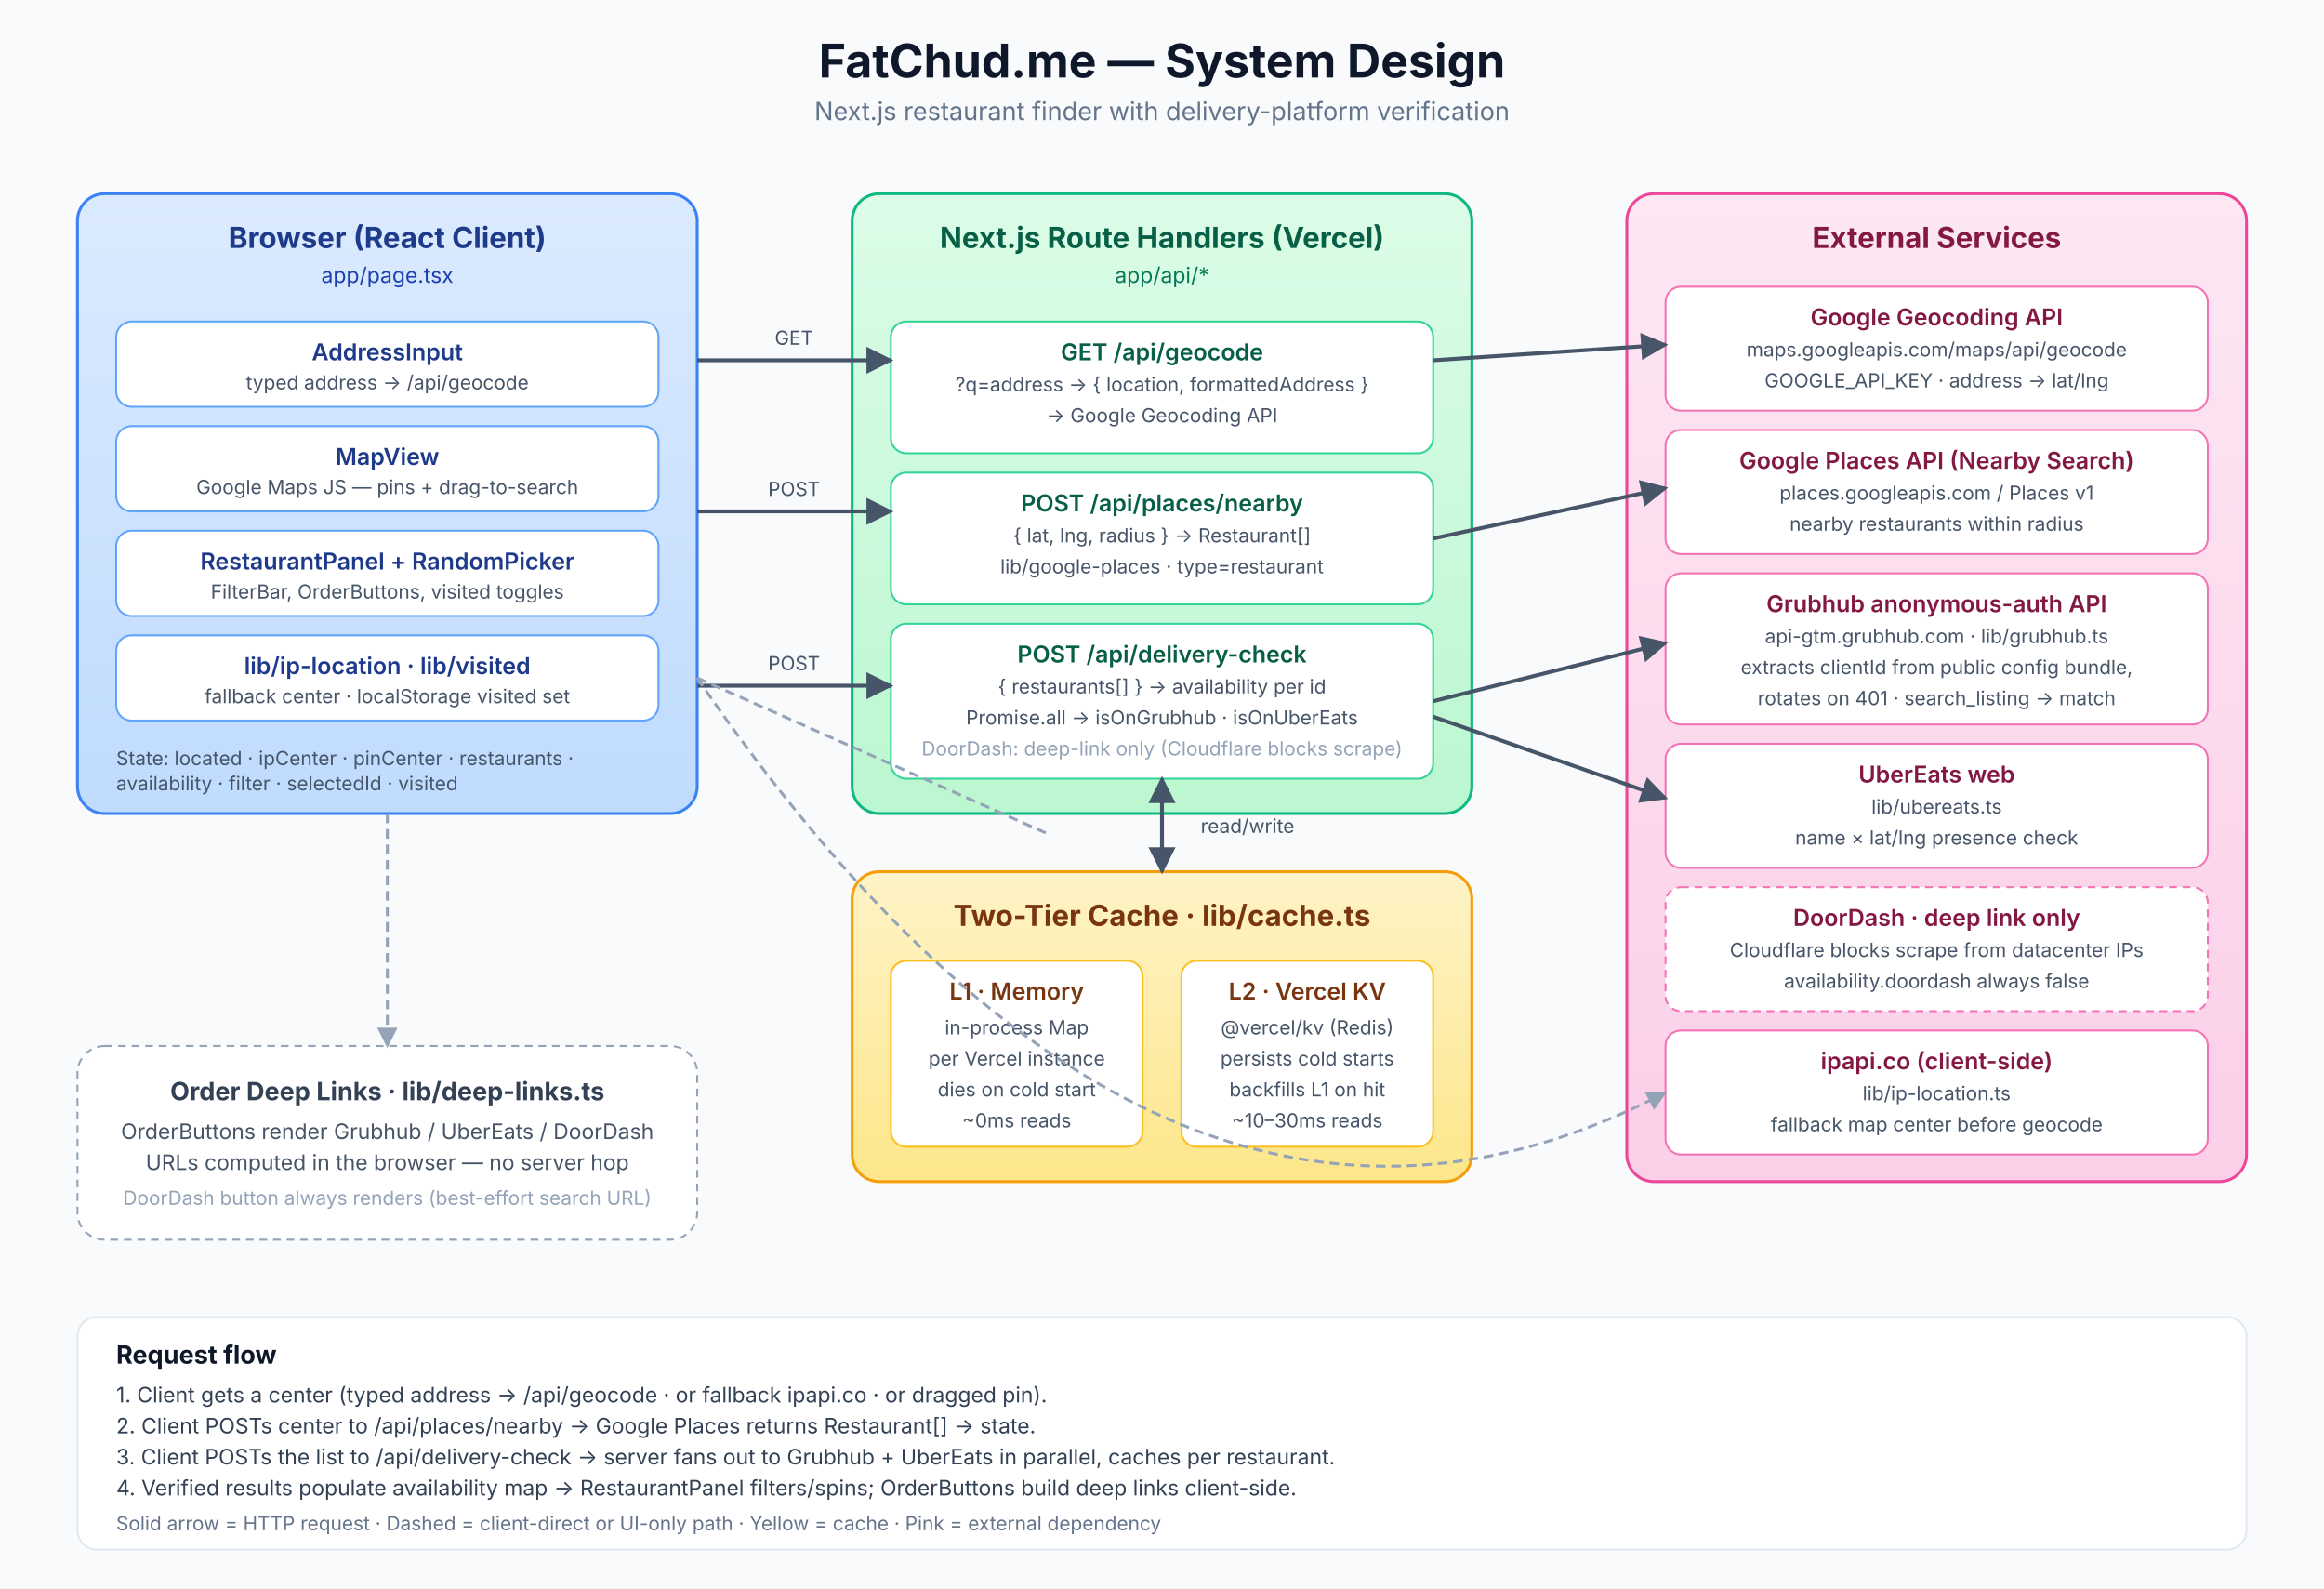
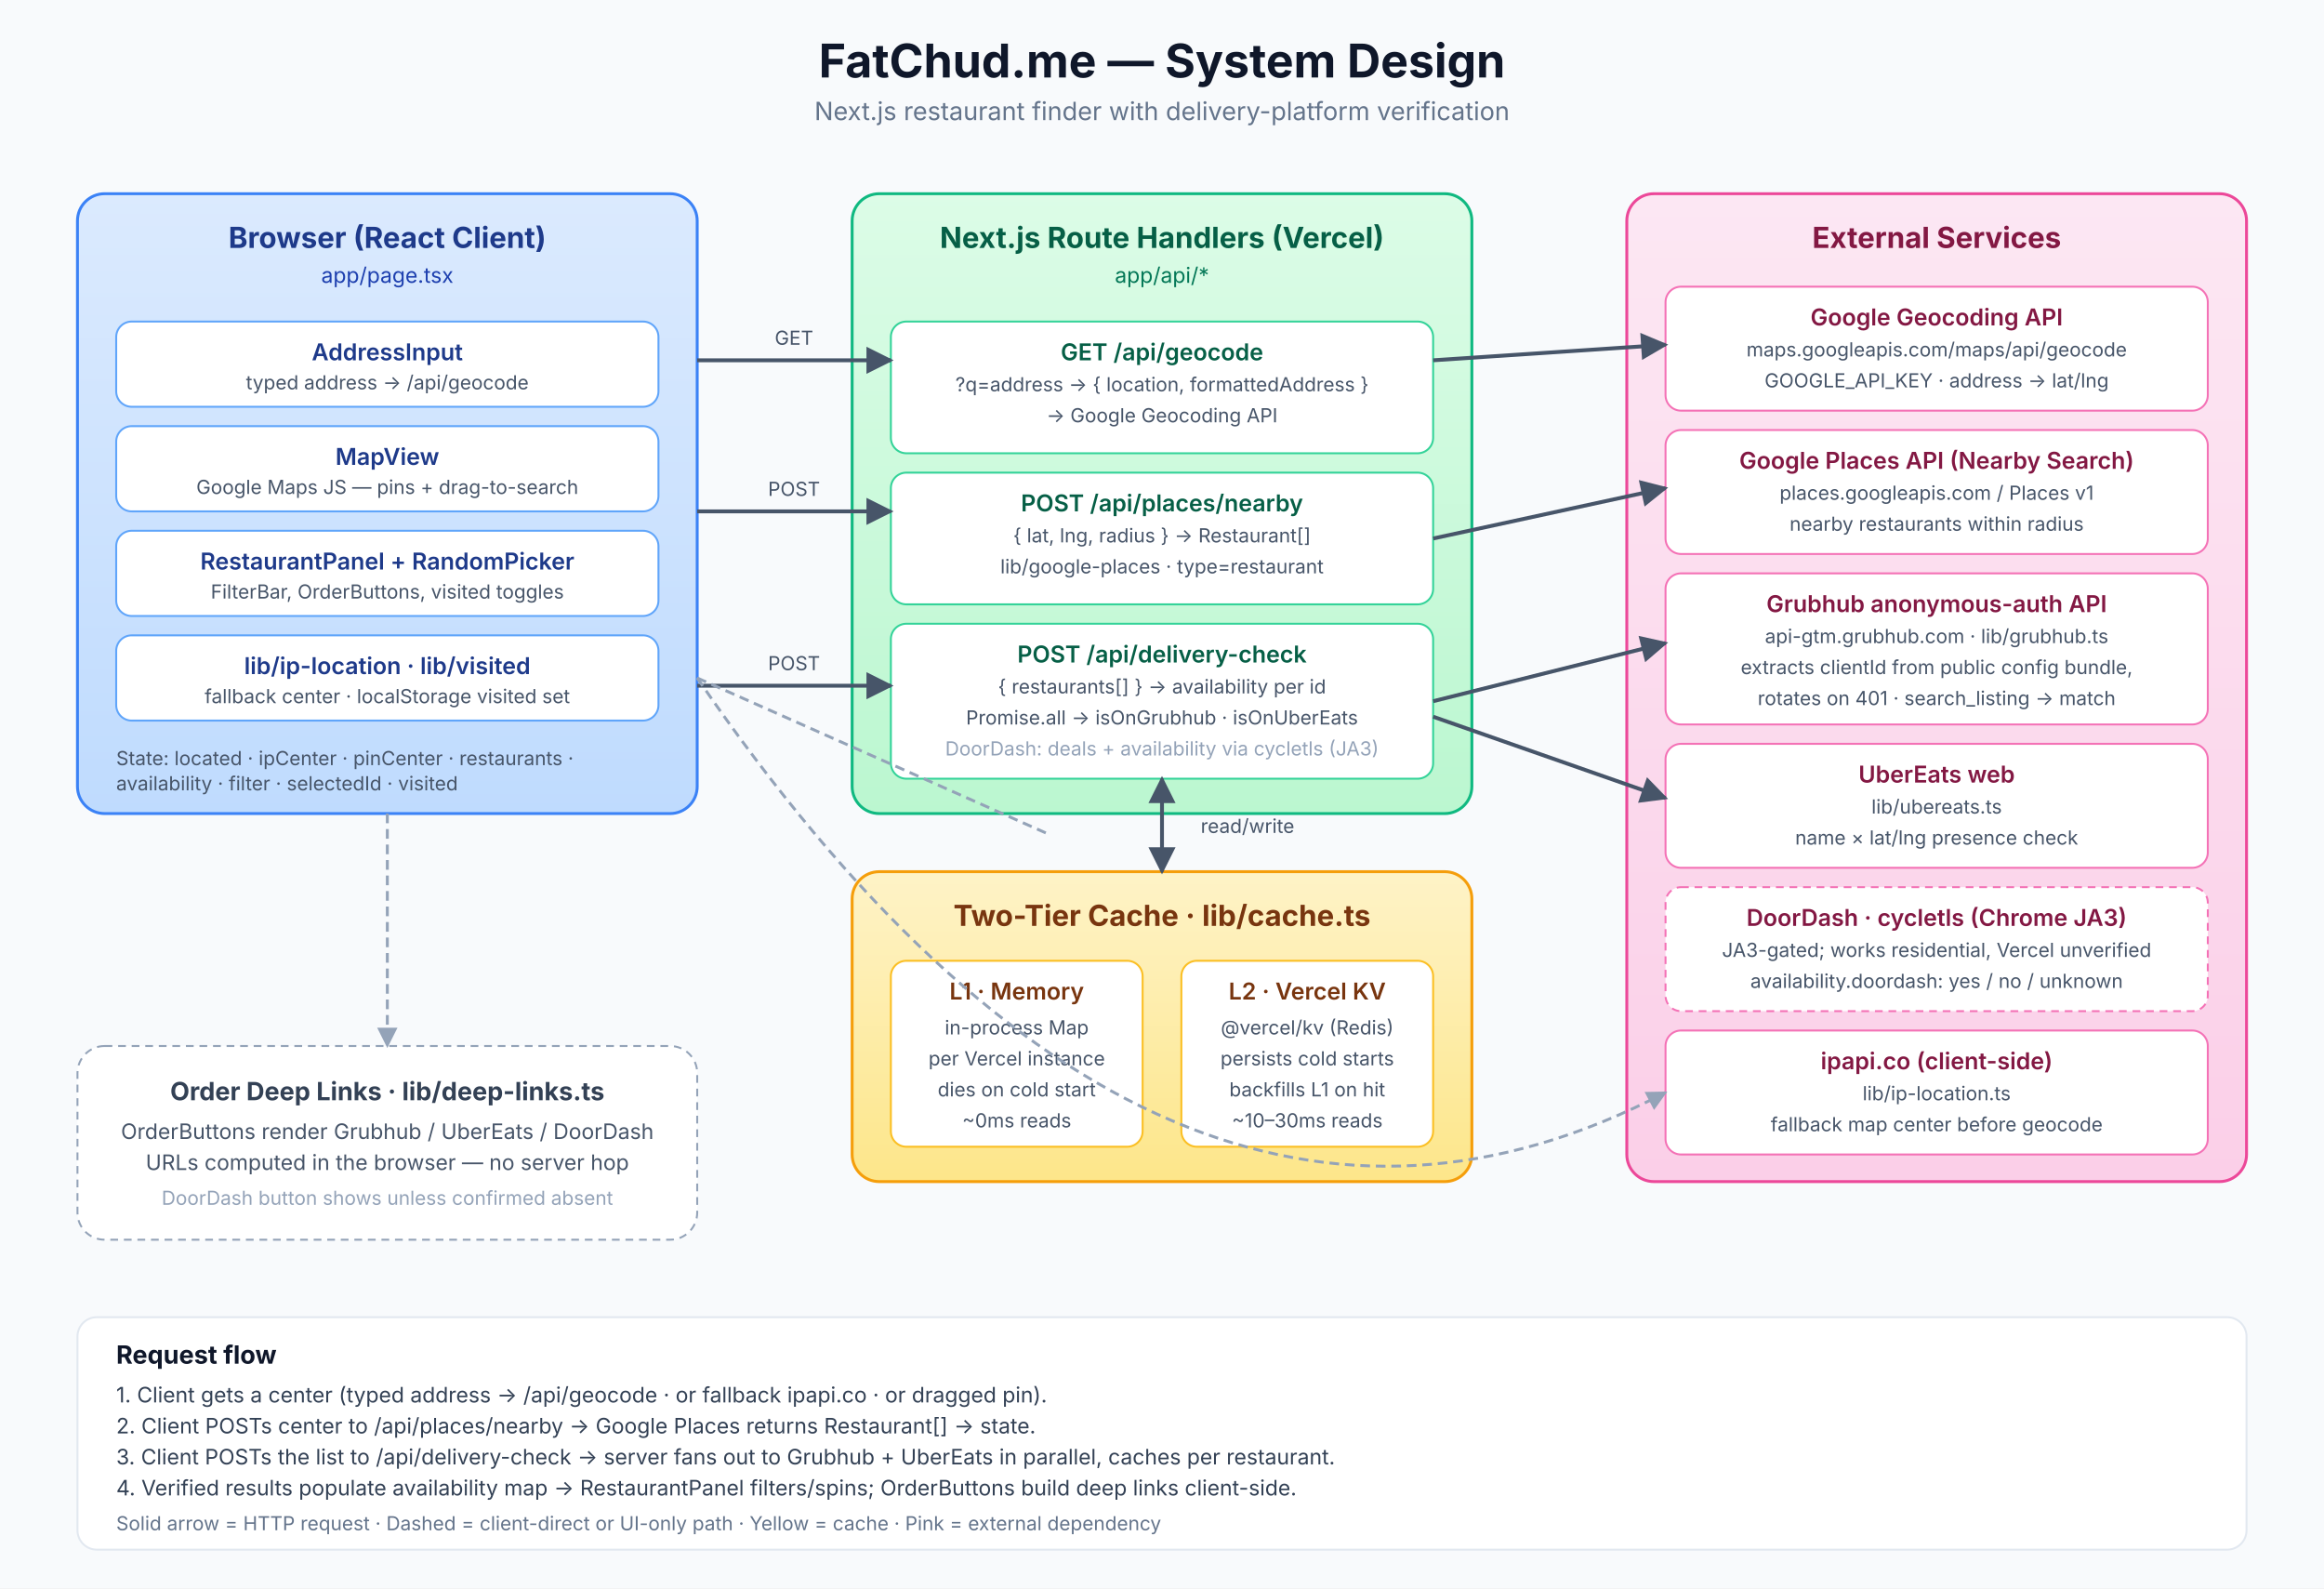
<svg xmlns="http://www.w3.org/2000/svg" viewBox="0 0 1200 820" font-family="-apple-system, BlinkMacSystemFont, 'Segoe UI', sans-serif">
  <defs>
    <marker id="arrow" viewBox="0 0 10 10" refX="9" refY="5" markerWidth="7" markerHeight="7" orient="auto-start-reverse">
      <path d="M 0 0 L 10 5 L 0 10 z" fill="#475569" />
    </marker>
    <marker id="arrow-dashed" viewBox="0 0 10 10" refX="9" refY="5" markerWidth="7" markerHeight="7" orient="auto-start-reverse">
      <path d="M 0 0 L 10 5 L 0 10 z" fill="#94a3b8" />
    </marker>
    <linearGradient id="client-grad" x1="0" y1="0" x2="0" y2="1">
      <stop offset="0%" stop-color="#dbeafe" />
      <stop offset="100%" stop-color="#bfdbfe" />
    </linearGradient>
    <linearGradient id="api-grad" x1="0" y1="0" x2="0" y2="1">
      <stop offset="0%" stop-color="#dcfce7" />
      <stop offset="100%" stop-color="#bbf7d0" />
    </linearGradient>
    <linearGradient id="cache-grad" x1="0" y1="0" x2="0" y2="1">
      <stop offset="0%" stop-color="#fef3c7" />
      <stop offset="100%" stop-color="#fde68a" />
    </linearGradient>
    <linearGradient id="ext-grad" x1="0" y1="0" x2="0" y2="1">
      <stop offset="0%" stop-color="#fce7f3" />
      <stop offset="100%" stop-color="#fbcfe8" />
    </linearGradient>
  </defs>
  <rect width="1200" height="820" fill="#f8fafc" />
  <text x="600" y="40" text-anchor="middle" font-size="24" font-weight="700" fill="#0f172a">FatChud.me — System Design</text>
  <text x="600" y="62" text-anchor="middle" font-size="13" fill="#64748b">Next.js restaurant finder with delivery-platform verification</text>
  <rect x="40" y="100" width="320" height="320" rx="14" fill="url(#client-grad)" stroke="#3b82f6" stroke-width="1.5" />
  <text x="200" y="128" text-anchor="middle" font-size="15" font-weight="700" fill="#1e3a8a">Browser (React Client)</text>
  <text x="200" y="146" text-anchor="middle" font-size="11" fill="#1e40af">app/page.tsx</text>
  <rect x="60" y="166" width="280" height="44" rx="8" fill="#ffffff" stroke="#60a5fa" />
  <text x="200" y="186" text-anchor="middle" font-size="12" font-weight="600" fill="#1e3a8a">AddressInput</text>
  <text x="200" y="201" text-anchor="middle" font-size="10" fill="#475569">typed address → /api/geocode</text>
  <rect x="60" y="220" width="280" height="44" rx="8" fill="#ffffff" stroke="#60a5fa" />
  <text x="200" y="240" text-anchor="middle" font-size="12" font-weight="600" fill="#1e3a8a">MapView</text>
  <text x="200" y="255" text-anchor="middle" font-size="10" fill="#475569">Google Maps JS — pins + drag-to-search</text>
  <rect x="60" y="274" width="280" height="44" rx="8" fill="#ffffff" stroke="#60a5fa" />
  <text x="200" y="294" text-anchor="middle" font-size="12" font-weight="600" fill="#1e3a8a">RestaurantPanel + RandomPicker</text>
  <text x="200" y="309" text-anchor="middle" font-size="10" fill="#475569">FilterBar, OrderButtons, visited toggles</text>
  <rect x="60" y="328" width="280" height="44" rx="8" fill="#ffffff" stroke="#60a5fa" />
  <text x="200" y="348" text-anchor="middle" font-size="12" font-weight="600" fill="#1e3a8a">lib/ip-location · lib/visited</text>
  <text x="200" y="363" text-anchor="middle" font-size="10" fill="#475569">fallback center · localStorage visited set</text>
  <text x="60" y="395" font-size="10" fill="#475569">State: located · ipCenter · pinCenter · restaurants ·</text>
  <text x="60" y="408" font-size="10" fill="#475569">availability · filter · selectedId · visited</text>
  <rect x="440" y="100" width="320" height="320" rx="14" fill="url(#api-grad)" stroke="#10b981" stroke-width="1.5" />
  <text x="600" y="128" text-anchor="middle" font-size="15" font-weight="700" fill="#065f46">Next.js Route Handlers (Vercel)</text>
  <text x="600" y="146" text-anchor="middle" font-size="11" fill="#047857">app/api/*</text>
  <rect x="460" y="166" width="280" height="68" rx="8" fill="#ffffff" stroke="#34d399" />
  <text x="600" y="186" text-anchor="middle" font-size="12" font-weight="600" fill="#065f46">GET /api/geocode</text>
  <text x="600" y="202" text-anchor="middle" font-size="10" fill="#475569">?q=address → { location, formattedAddress }</text>
  <text x="600" y="218" text-anchor="middle" font-size="10" fill="#475569">→ Google Geocoding API</text>
  <rect x="460" y="244" width="280" height="68" rx="8" fill="#ffffff" stroke="#34d399" />
  <text x="600" y="264" text-anchor="middle" font-size="12" font-weight="600" fill="#065f46">POST /api/places/nearby</text>
  <text x="600" y="280" text-anchor="middle" font-size="10" fill="#475569">{ lat, lng, radius } → Restaurant[]</text>
  <text x="600" y="296" text-anchor="middle" font-size="10" fill="#475569">lib/google-places · type=restaurant</text>
  <rect x="460" y="322" width="280" height="80" rx="8" fill="#ffffff" stroke="#34d399" />
  <text x="600" y="342" text-anchor="middle" font-size="12" font-weight="600" fill="#065f46">POST /api/delivery-check</text>
  <text x="600" y="358" text-anchor="middle" font-size="10" fill="#475569">{ restaurants[] } → availability per id</text>
  <text x="600" y="374" text-anchor="middle" font-size="10" fill="#475569">Promise.all → isOnGrubhub · isOnUberEats</text>
-   <text x="600" y="390" text-anchor="middle" font-size="10" fill="#94a3b8">DoorDash: deep-link only (Cloudflare blocks scrape)</text>
+   <text x="600" y="390" text-anchor="middle" font-size="10" fill="#94a3b8">DoorDash: deals + availability via cycletls (JA3)</text>
  <rect x="440" y="450" width="320" height="160" rx="14" fill="url(#cache-grad)" stroke="#f59e0b" stroke-width="1.5" />
  <text x="600" y="478" text-anchor="middle" font-size="15" font-weight="700" fill="#78350f">Two-Tier Cache · lib/cache.ts</text>
  <rect x="460" y="496" width="130" height="96" rx="8" fill="#ffffff" stroke="#fbbf24" />
  <text x="525" y="516" text-anchor="middle" font-size="12" font-weight="600" fill="#78350f">L1 · Memory</text>
  <text x="525" y="534" text-anchor="middle" font-size="10" fill="#475569">in-process Map</text>
  <text x="525" y="550" text-anchor="middle" font-size="10" fill="#475569">per Vercel instance</text>
  <text x="525" y="566" text-anchor="middle" font-size="10" fill="#475569">dies on cold start</text>
  <text x="525" y="582" text-anchor="middle" font-size="10" fill="#475569">~0ms reads</text>
  <rect x="610" y="496" width="130" height="96" rx="8" fill="#ffffff" stroke="#fbbf24" />
  <text x="675" y="516" text-anchor="middle" font-size="12" font-weight="600" fill="#78350f">L2 · Vercel KV</text>
  <text x="675" y="534" text-anchor="middle" font-size="10" fill="#475569">@vercel/kv (Redis)</text>
  <text x="675" y="550" text-anchor="middle" font-size="10" fill="#475569">persists cold starts</text>
  <text x="675" y="566" text-anchor="middle" font-size="10" fill="#475569">backfills L1 on hit</text>
  <text x="675" y="582" text-anchor="middle" font-size="10" fill="#475569">~10–30ms reads</text>
  <rect x="840" y="100" width="320" height="510" rx="14" fill="url(#ext-grad)" stroke="#ec4899" stroke-width="1.5" />
  <text x="1000" y="128" text-anchor="middle" font-size="15" font-weight="700" fill="#831843">External Services</text>
  <rect x="860" y="148" width="280" height="64" rx="8" fill="#ffffff" stroke="#f472b6" />
  <text x="1000" y="168" text-anchor="middle" font-size="12" font-weight="600" fill="#831843">Google Geocoding API</text>
  <text x="1000" y="184" text-anchor="middle" font-size="10" fill="#475569">maps.googleapis.com/maps/api/geocode</text>
  <text x="1000" y="200" text-anchor="middle" font-size="10" fill="#475569">GOOGLE_API_KEY · address → lat/lng</text>
  <rect x="860" y="222" width="280" height="64" rx="8" fill="#ffffff" stroke="#f472b6" />
  <text x="1000" y="242" text-anchor="middle" font-size="12" font-weight="600" fill="#831843">Google Places API (Nearby Search)</text>
  <text x="1000" y="258" text-anchor="middle" font-size="10" fill="#475569">places.googleapis.com / Places v1</text>
  <text x="1000" y="274" text-anchor="middle" font-size="10" fill="#475569">nearby restaurants within radius</text>
  <rect x="860" y="296" width="280" height="78" rx="8" fill="#ffffff" stroke="#f472b6" />
  <text x="1000" y="316" text-anchor="middle" font-size="12" font-weight="600" fill="#831843">Grubhub anonymous-auth API</text>
  <text x="1000" y="332" text-anchor="middle" font-size="10" fill="#475569">api-gtm.grubhub.com · lib/grubhub.ts</text>
  <text x="1000" y="348" text-anchor="middle" font-size="10" fill="#475569">extracts clientId from public config bundle,</text>
  <text x="1000" y="364" text-anchor="middle" font-size="10" fill="#475569">rotates on 401 · search_listing → match</text>
  <rect x="860" y="384" width="280" height="64" rx="8" fill="#ffffff" stroke="#f472b6" />
  <text x="1000" y="404" text-anchor="middle" font-size="12" font-weight="600" fill="#831843">UberEats web</text>
  <text x="1000" y="420" text-anchor="middle" font-size="10" fill="#475569">lib/ubereats.ts</text>
  <text x="1000" y="436" text-anchor="middle" font-size="10" fill="#475569">name × lat/lng presence check</text>
  <rect x="860" y="458" width="280" height="64" rx="8" fill="#ffffff" stroke="#f472b6" stroke-dasharray="4 3" />
-   <text x="1000" y="478" text-anchor="middle" font-size="12" font-weight="600" fill="#831843">DoorDash · deep link only</text>
-   <text x="1000" y="494" text-anchor="middle" font-size="10" fill="#475569">Cloudflare blocks scrape from datacenter IPs</text>
-   <text x="1000" y="510" text-anchor="middle" font-size="10" fill="#475569">availability.doordash always false</text>
+   <text x="1000" y="478" text-anchor="middle" font-size="12" font-weight="600" fill="#831843">DoorDash · cycletls (Chrome JA3)</text>
+   <text x="1000" y="494" text-anchor="middle" font-size="10" fill="#475569">JA3-gated; works residential, Vercel unverified</text>
+   <text x="1000" y="510" text-anchor="middle" font-size="10" fill="#475569">availability.doordash: yes / no / unknown</text>
  <rect x="860" y="532" width="280" height="64" rx="8" fill="#ffffff" stroke="#f472b6" />
  <text x="1000" y="552" text-anchor="middle" font-size="12" font-weight="600" fill="#831843">ipapi.co (client-side)</text>
  <text x="1000" y="568" text-anchor="middle" font-size="10" fill="#475569">lib/ip-location.ts</text>
  <text x="1000" y="584" text-anchor="middle" font-size="10" fill="#475569">fallback map center before geocode</text>
  <rect x="40" y="540" width="320" height="100" rx="14" fill="#ffffff" stroke="#94a3b8" stroke-dasharray="4 3" />
  <text x="200" y="568" text-anchor="middle" font-size="13" font-weight="700" fill="#334155">Order Deep Links · lib/deep-links.ts</text>
  <text x="200" y="588" text-anchor="middle" font-size="11" fill="#475569">OrderButtons render Grubhub / UberEats / DoorDash</text>
  <text x="200" y="604" text-anchor="middle" font-size="11" fill="#475569">URLs computed in the browser — no server hop</text>
-   <text x="200" y="622" text-anchor="middle" font-size="10" fill="#94a3b8">DoorDash button always renders (best-effort search URL)</text>
+   <text x="200" y="622" text-anchor="middle" font-size="10" fill="#94a3b8">DoorDash button shows unless confirmed absent</text>
  <line x1="360" y1="186" x2="460" y2="186" stroke="#475569" stroke-width="2" marker-end="url(#arrow)" />
  <text x="410" y="178" text-anchor="middle" font-size="10" fill="#475569">GET</text>
  <line x1="360" y1="264" x2="460" y2="264" stroke="#475569" stroke-width="2" marker-end="url(#arrow)" />
  <text x="410" y="256" text-anchor="middle" font-size="10" fill="#475569">POST</text>
  <line x1="360" y1="354" x2="460" y2="354" stroke="#475569" stroke-width="2" marker-end="url(#arrow)" />
  <text x="410" y="346" text-anchor="middle" font-size="10" fill="#475569">POST</text>
  <line x1="740" y1="186" x2="860" y2="178" stroke="#475569" stroke-width="2" marker-end="url(#arrow)" />
  <line x1="740" y1="278" x2="860" y2="252" stroke="#475569" stroke-width="2" marker-end="url(#arrow)" />
  <line x1="740" y1="362" x2="860" y2="332" stroke="#475569" stroke-width="2" marker-end="url(#arrow)" />
  <line x1="740" y1="370" x2="860" y2="412" stroke="#475569" stroke-width="2" marker-end="url(#arrow)" />
  <line x1="600" y1="402" x2="600" y2="450" stroke="#475569" stroke-width="2" marker-start="url(#arrow)" marker-end="url(#arrow)" />
  <text x="620" y="430" font-size="10" fill="#475569">read/write</text>
  <line x1="360" y1="350" x2="540" y2="430" stroke="#94a3b8" stroke-width="1.5" stroke-dasharray="5 3" fill="none" />
  <path d="M 360 350 Q 600 700 860 564" stroke="#94a3b8" stroke-width="1.5" stroke-dasharray="5 3" fill="none" marker-end="url(#arrow-dashed)" />
  <text x="540" y="690" font-size="10" fill="#64748b">client → ipapi.co (direct, no server)</text>
  <line x1="200" y1="420" x2="200" y2="540" stroke="#94a3b8" stroke-width="1.5" stroke-dasharray="5 3" marker-end="url(#arrow-dashed)" />
  <rect x="40" y="680" width="1120" height="120" rx="10" fill="#ffffff" stroke="#e2e8f0" />
  <text x="60" y="704" font-size="13" font-weight="700" fill="#0f172a">Request flow</text>
  <text x="60" y="724" font-size="11" fill="#334155">1. Client gets a center (typed address → /api/geocode · or fallback ipapi.co · or dragged pin).</text>
  <text x="60" y="740" font-size="11" fill="#334155">2. Client POSTs center to /api/places/nearby → Google Places returns Restaurant[] → state.</text>
  <text x="60" y="756" font-size="11" fill="#334155">3. Client POSTs the list to /api/delivery-check → server fans out to Grubhub + UberEats in parallel, caches per restaurant.</text>
  <text x="60" y="772" font-size="11" fill="#334155">4. Verified results populate availability map → RestaurantPanel filters/spins; OrderButtons build deep links client-side.</text>
  <text x="60" y="790" font-size="10" fill="#64748b">Solid arrow = HTTP request · Dashed = client-direct or UI-only path · Yellow = cache · Pink = external dependency</text>
</svg>
